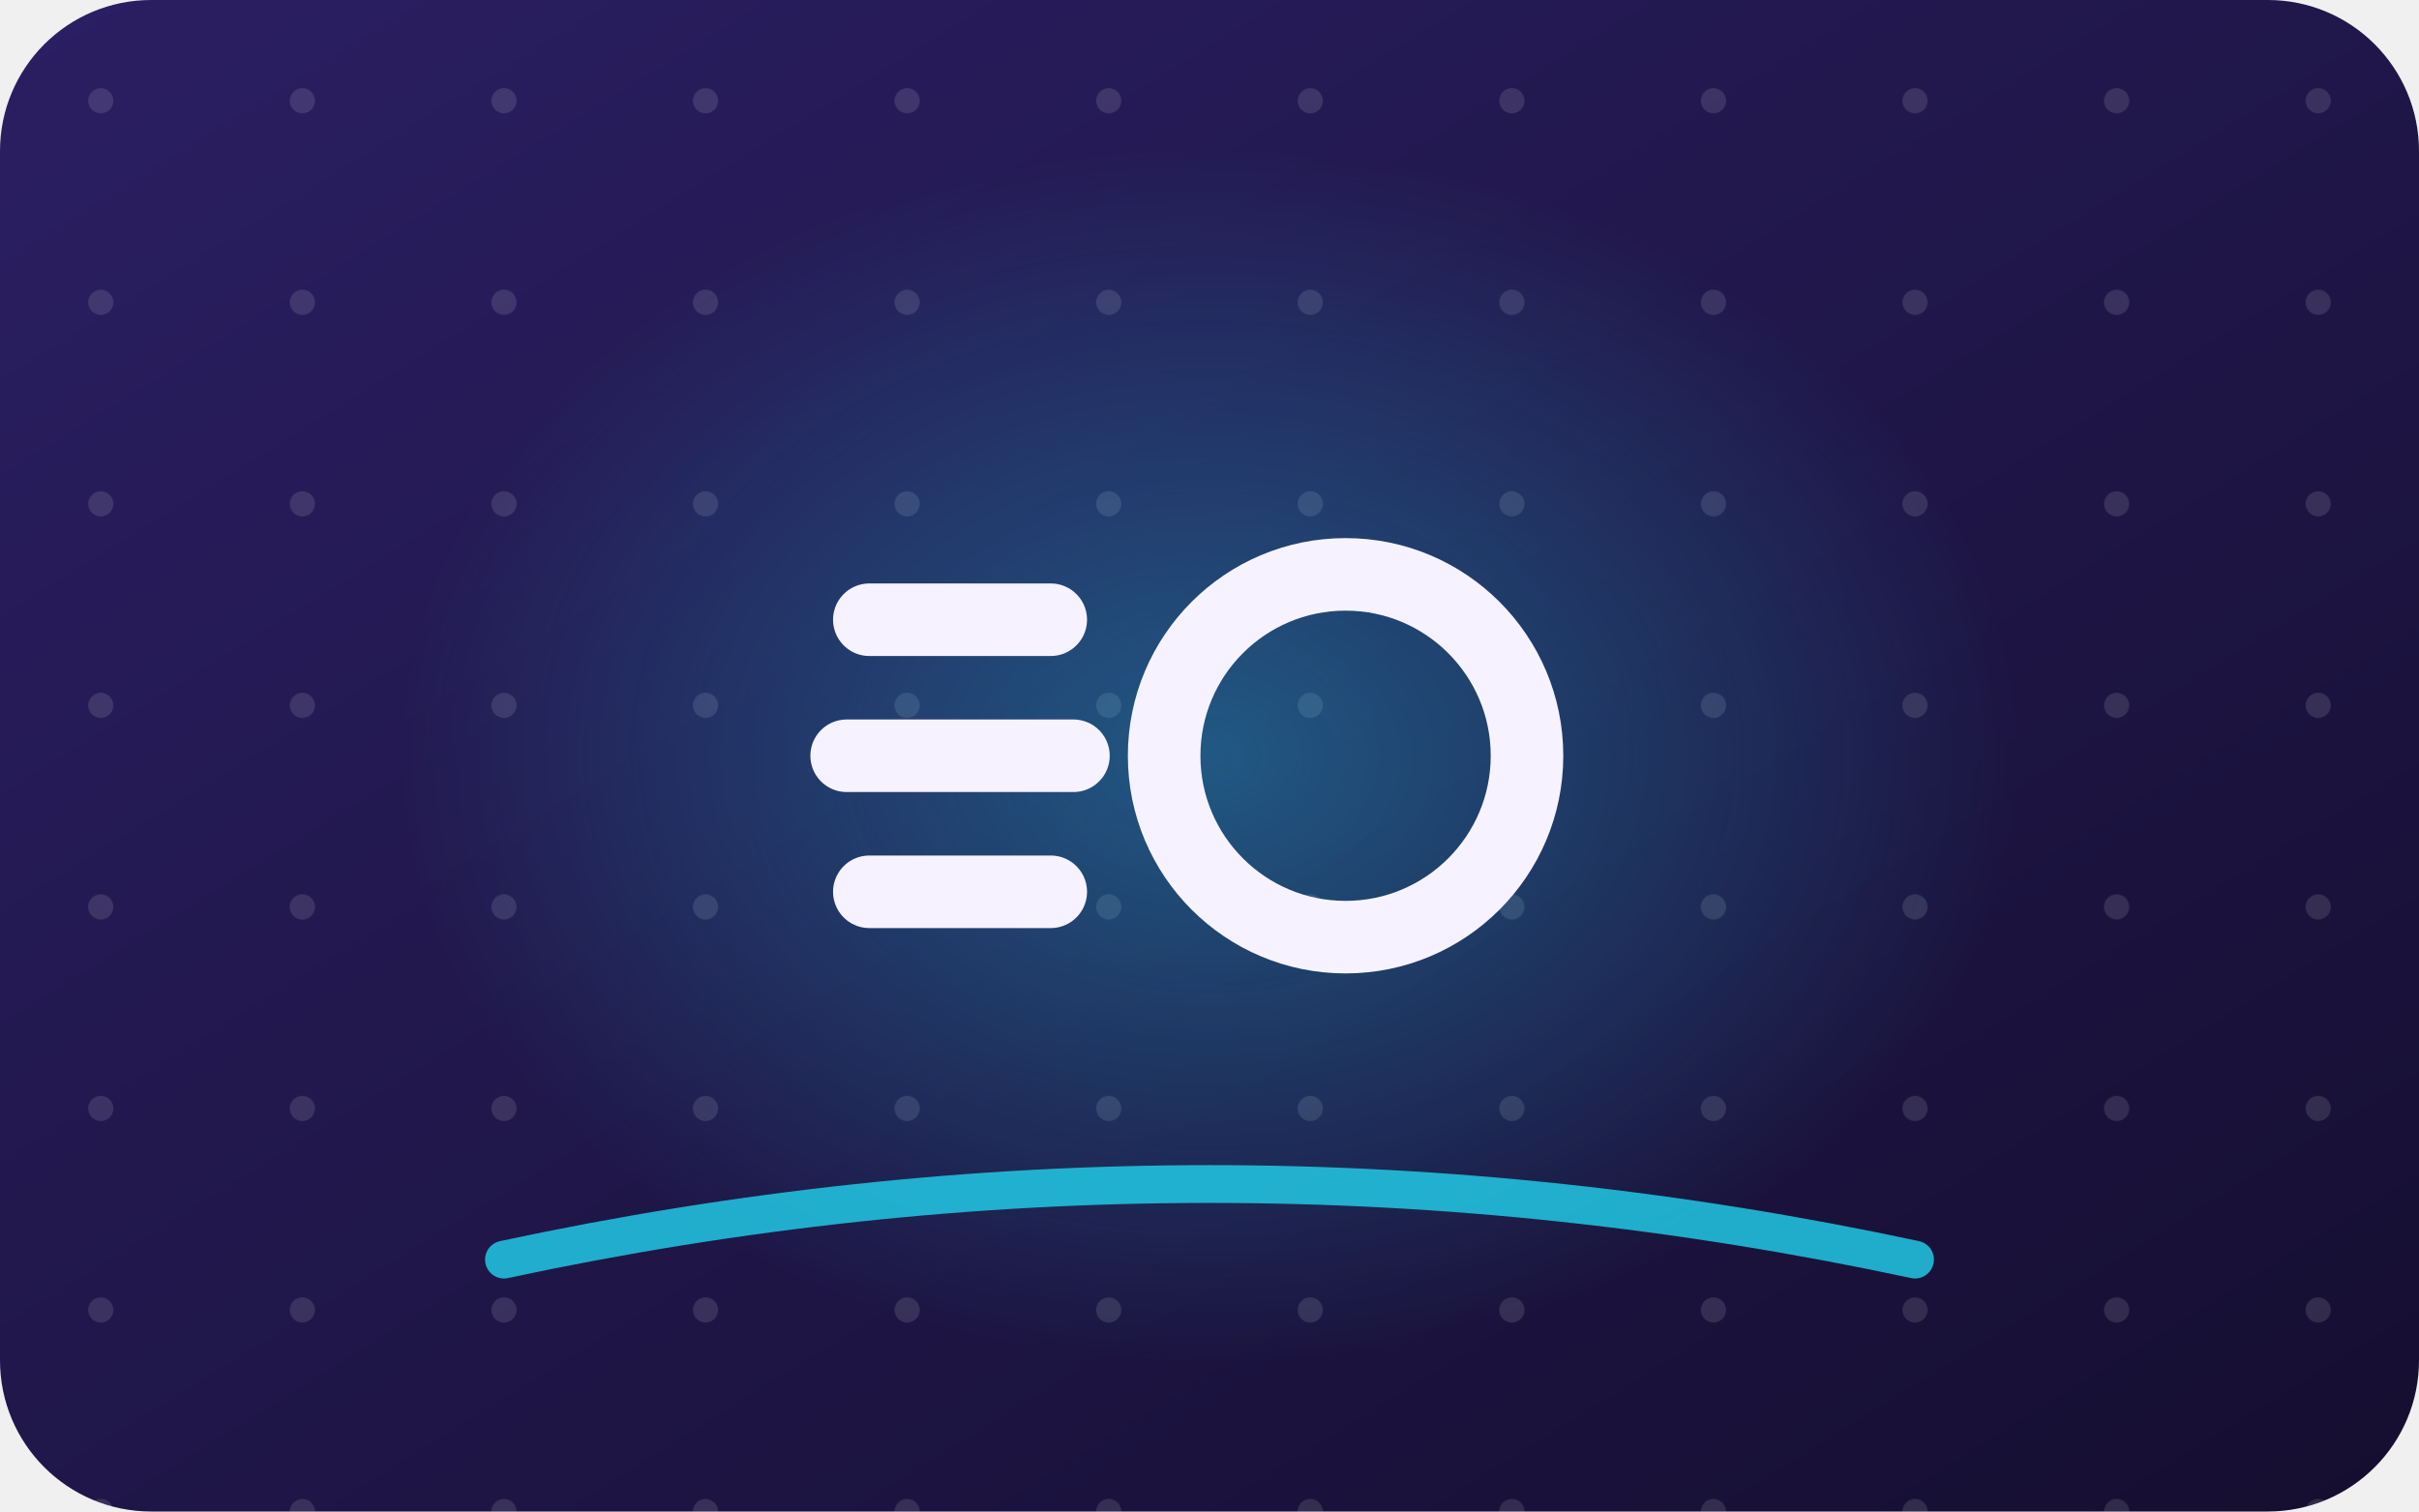
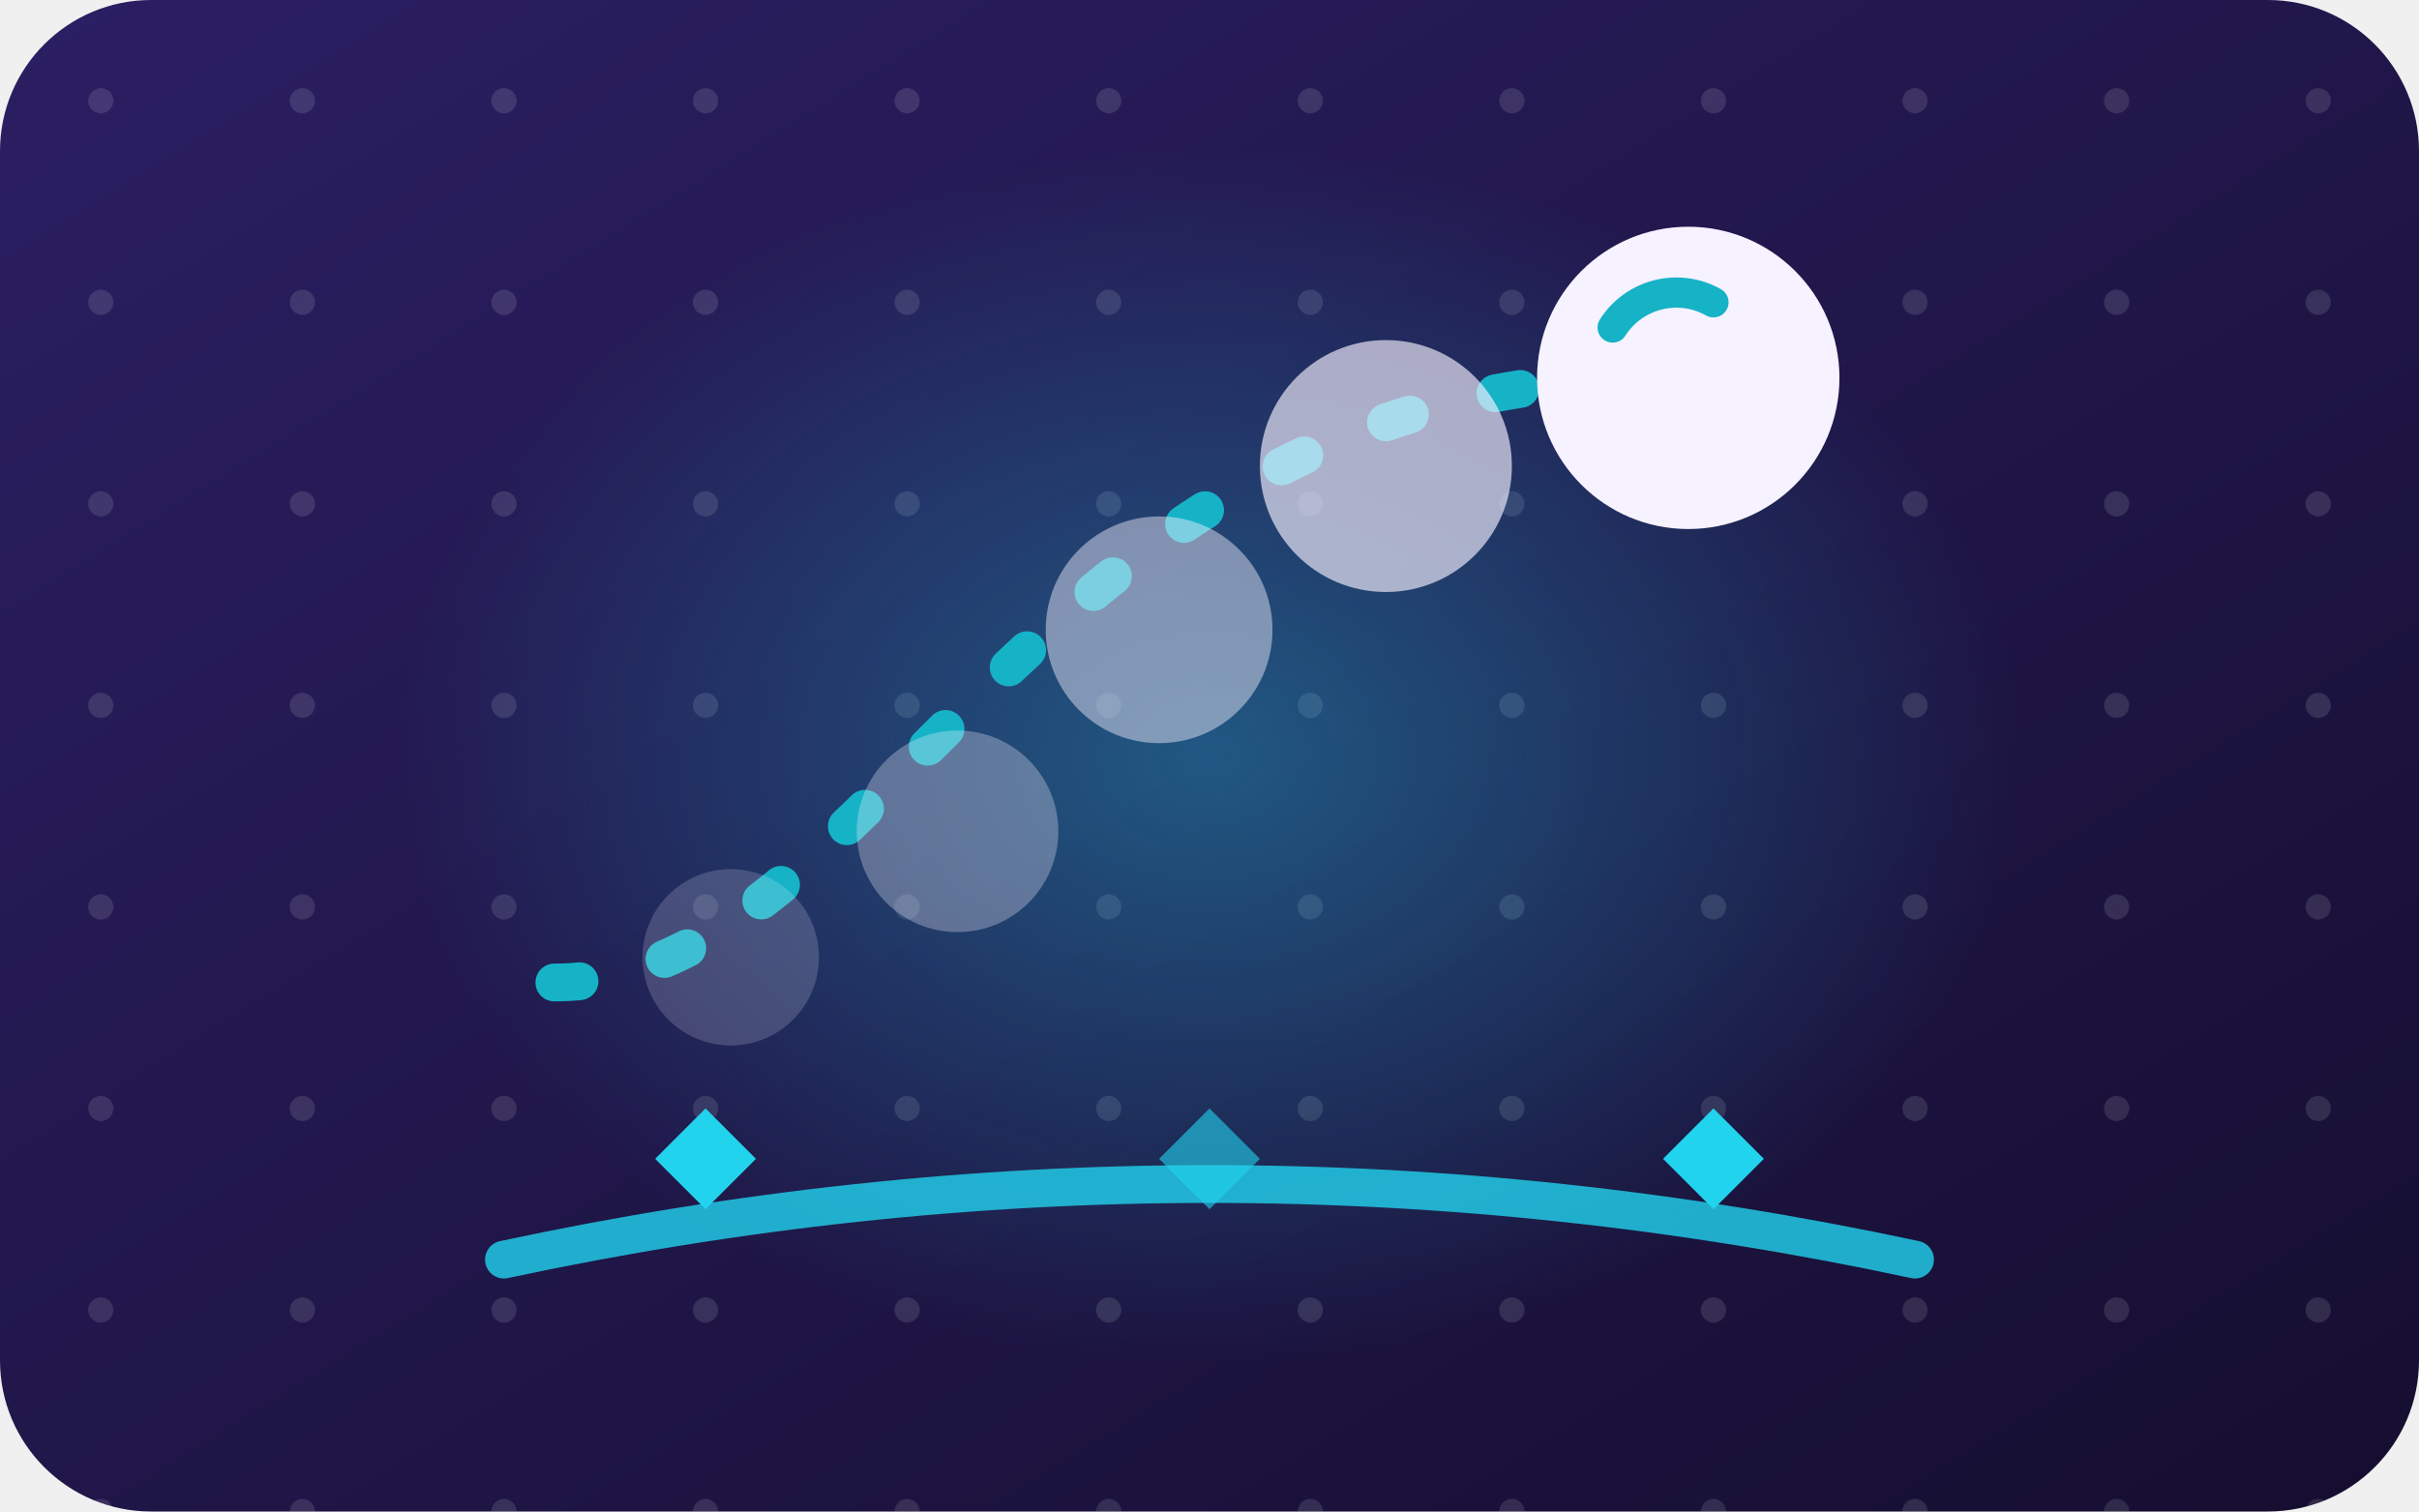
<svg xmlns="http://www.w3.org/2000/svg" width="192" height="120" viewBox="0 0 192 120" role="img" aria-label="Animate">
  <defs>
    <linearGradient id="sq-squiggleanimate-bg" x1="0" y1="0" x2="1" y2="1">
      <stop offset="0" stop-color="#2b1f63" />
      <stop offset="1" stop-color="#150e30" />
    </linearGradient>
    <radialGradient id="sq-squiggleanimate-halo" cx="0.5" cy="0.5" r="0.5">
      <stop offset="0" stop-color="#22d3ee" stop-opacity="0.35" />
      <stop offset="1" stop-color="#22d3ee" stop-opacity="0" />
    </radialGradient>
    <pattern id="sq-squiggleanimate-grid" width="16" height="16" patternUnits="userSpaceOnUse">
      <circle cx="8" cy="8" r="1" fill="#ffffff" fill-opacity="0.12" />
    </pattern>
  </defs>
  <rect width="192" height="120" rx="12" fill="url(#sq-squiggleanimate-bg)" />
  <rect width="192" height="120" rx="12" fill="url(#sq-squiggleanimate-grid)" />
  <ellipse cx="96" cy="60" rx="64" ry="48" fill="url(#sq-squiggleanimate-halo)" />
-   <g transform="translate(60 24) scale(3.6)" fill="none" stroke="#f6f2ff" stroke-width="1.6" stroke-linecap="round" stroke-linejoin="round">
-     <circle cx="13" cy="10" r="4" />
-     <path d="M2.5 7h4M2 10h5M2.5 13h4" />
+   <path d="M44 78 C70 78 82 30 132 30" fill="none" stroke="#16b3c7" stroke-width="3" stroke-linecap="round" stroke-dasharray="2 7" />
+   <circle cx="58" cy="76" r="7" fill="#f6f2ff" fill-opacity="0.18" />
+   <circle cx="76" cy="66" r="8" fill="#f6f2ff" fill-opacity="0.3" />
+   <circle cx="92" cy="50" r="9" fill="#f6f2ff" fill-opacity="0.45" />
+   <circle cx="110" cy="37" r="10" fill="#f6f2ff" fill-opacity="0.65" />
+   <circle cx="134" cy="30" r="12" fill="#f6f2ff" />
+   <path d="M128 26 a6 6 0 0 1 8 -2" fill="none" stroke="#16b3c7" stroke-width="2.4" stroke-linecap="round" />
+   <g fill="#22d3ee">
+     <path d="M56 88 l4 4 -4 4 -4 -4z" />
+     <path d="M96 88 l4 4 -4 4 -4 -4z" fill-opacity="0.6" />
+     <path d="M136 88 l4 4 -4 4 -4 -4z" />
  </g>
  <path d="M40 100 Q96 88 152 100" fill="none" stroke="#22d3ee" stroke-width="3" stroke-linecap="round" stroke-opacity="0.8" />
</svg>
